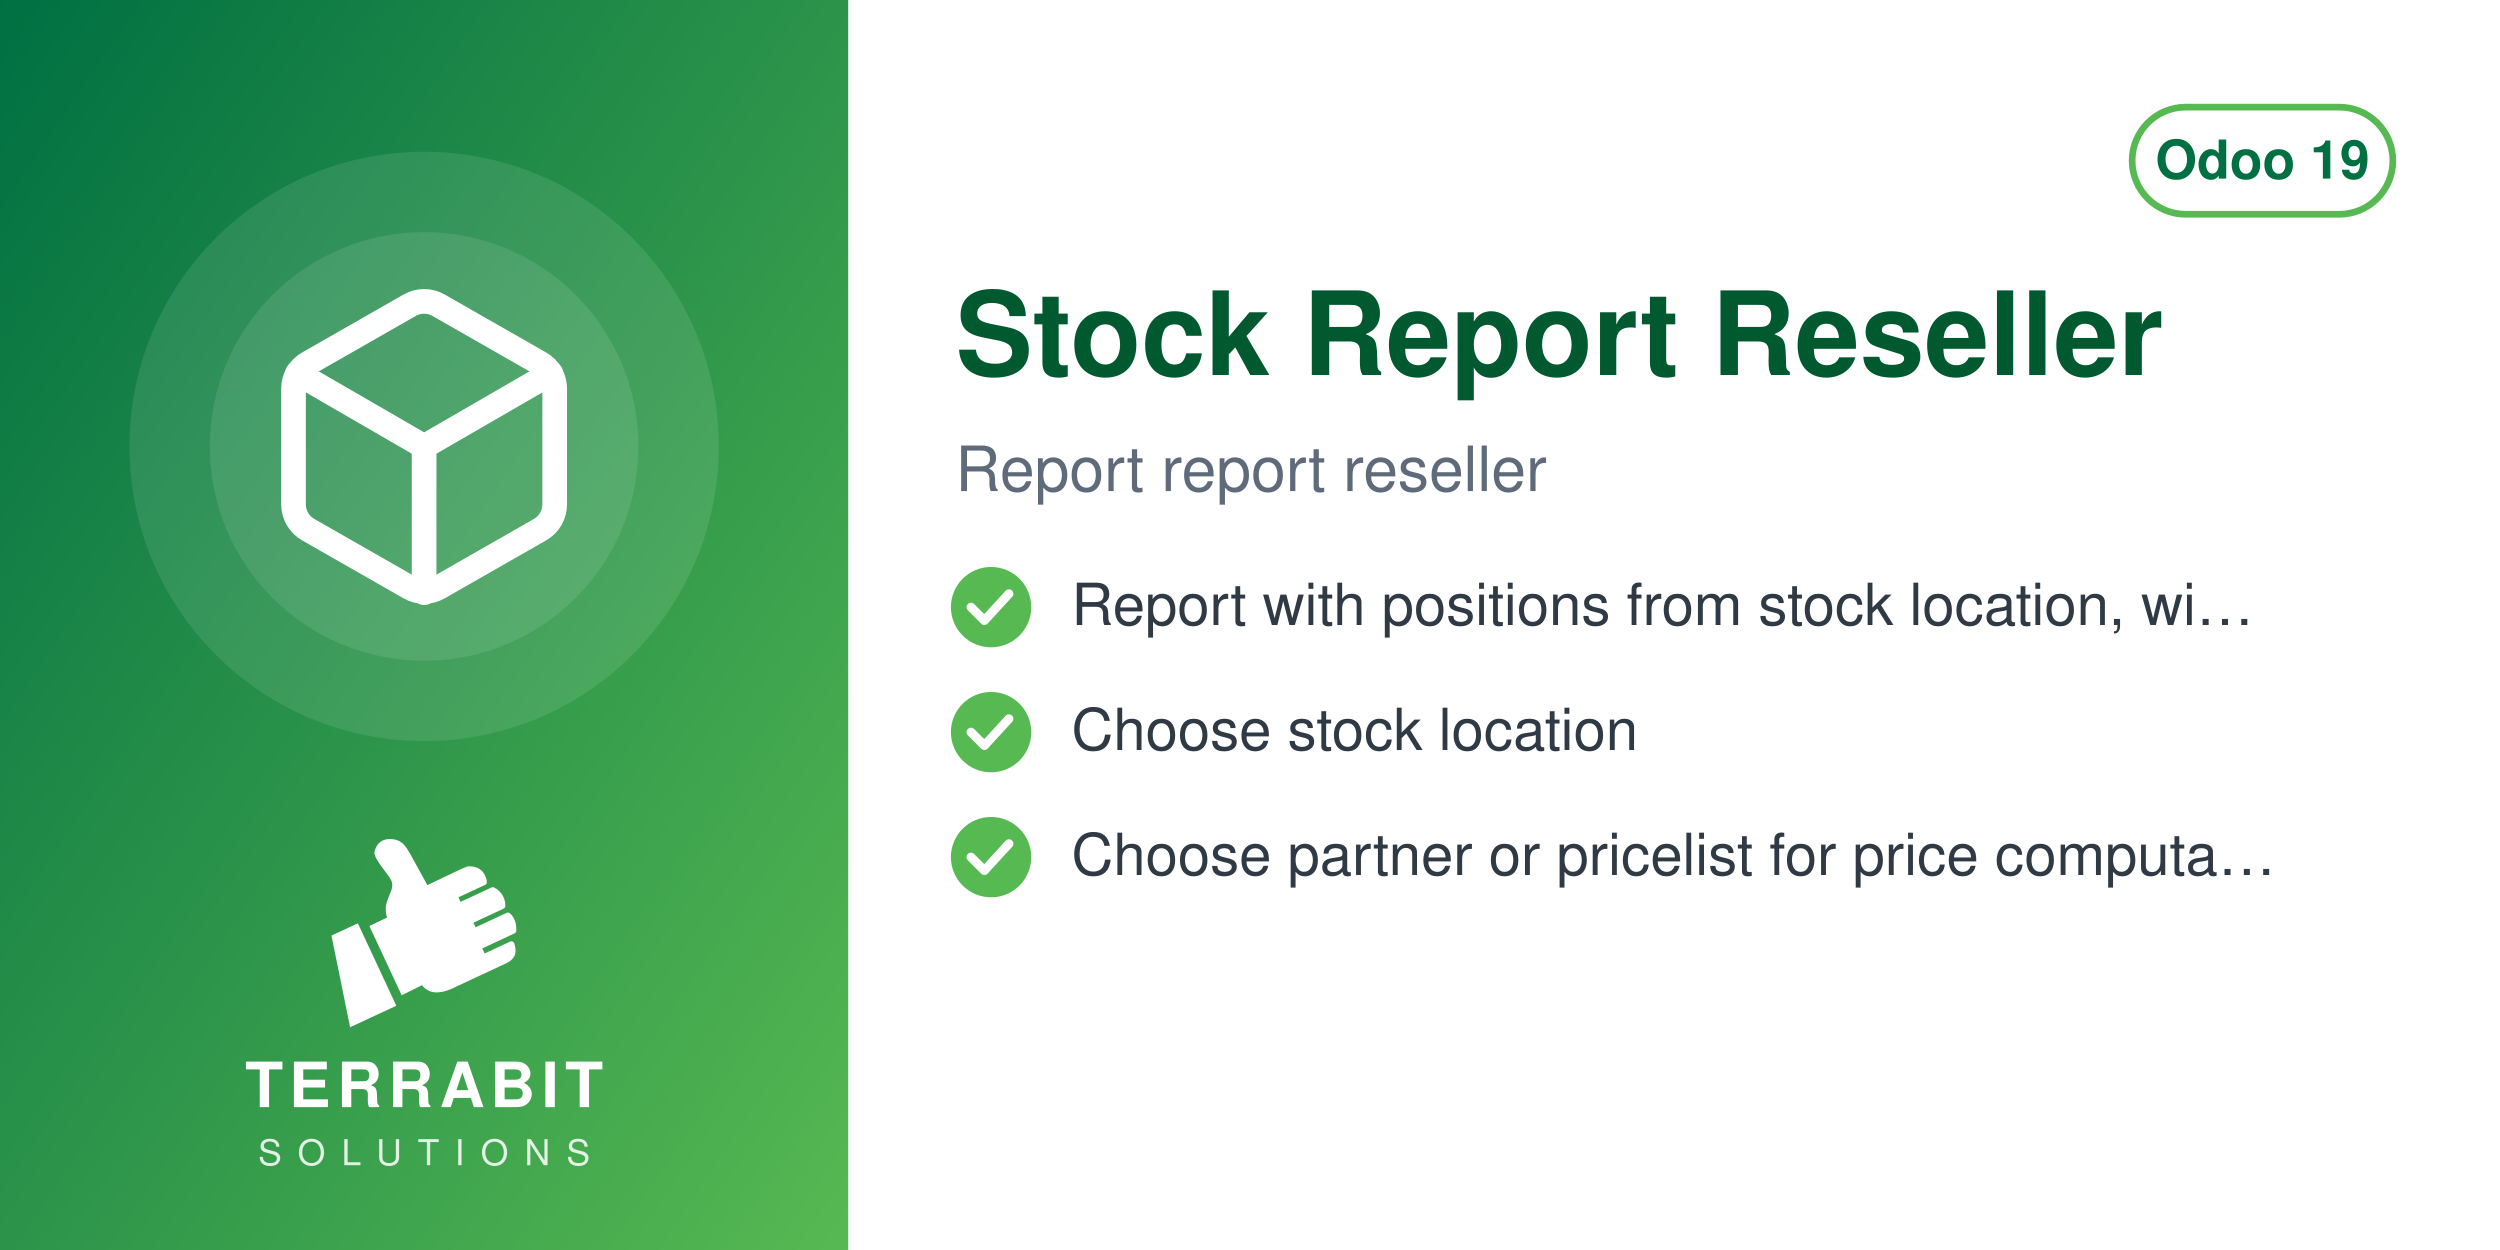
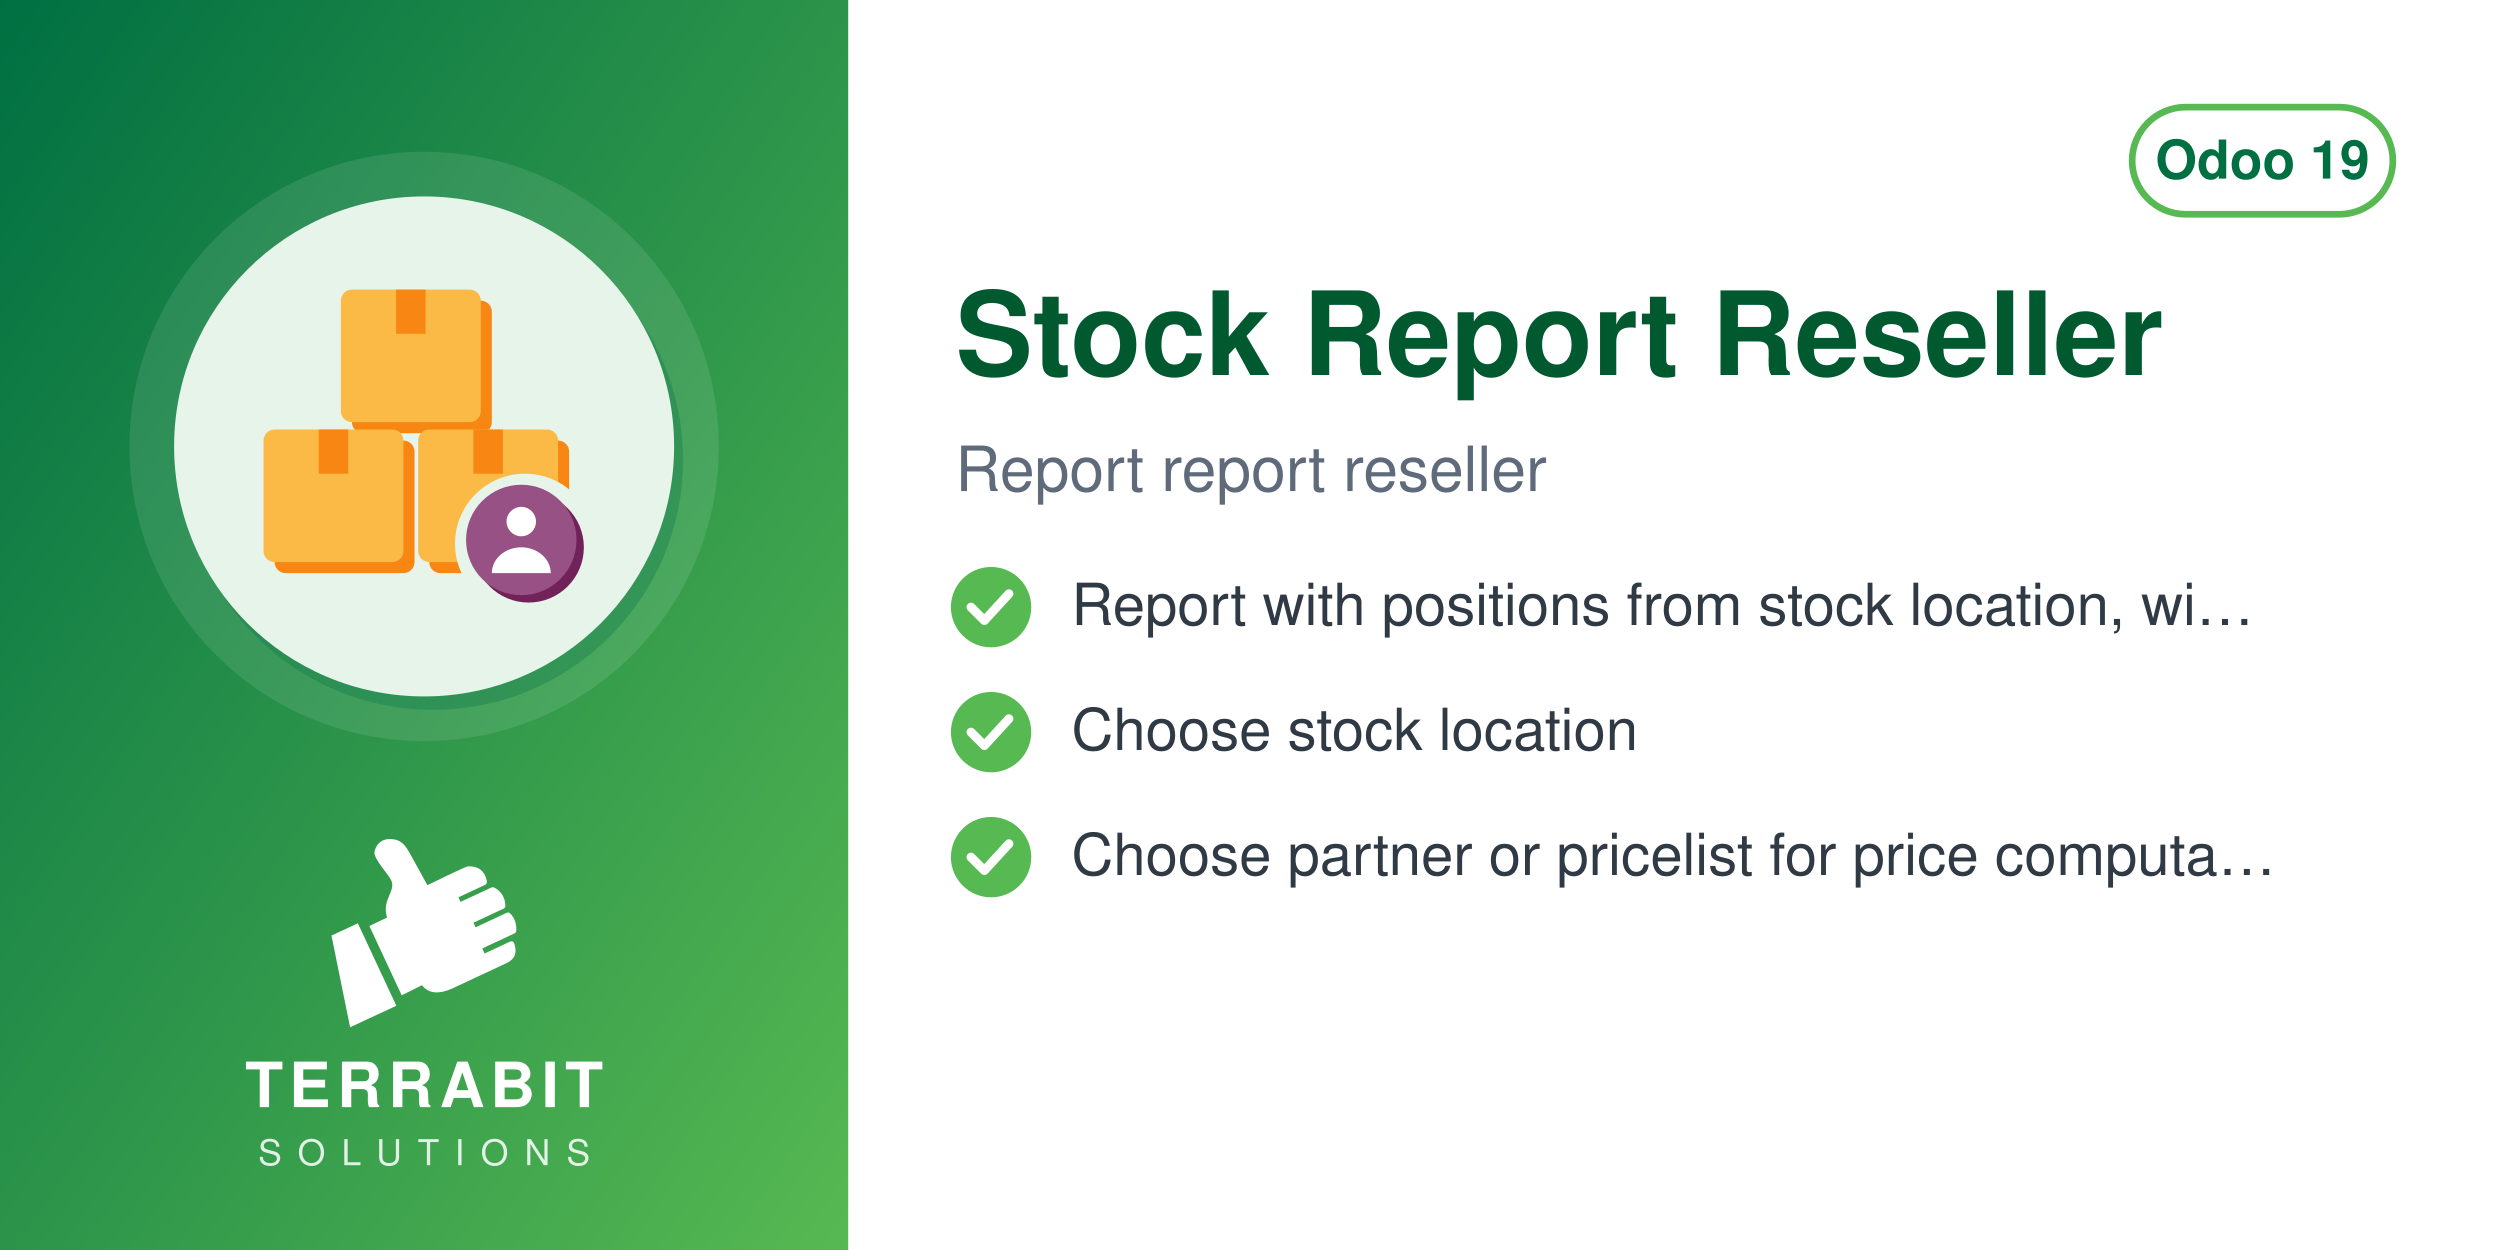
<svg xmlns="http://www.w3.org/2000/svg" width="560" height="280" viewBox="0 0 560 280">
  <defs>
    <linearGradient id="g" x1="0" y1="0" x2="1" y2="1">
      <stop offset="0" stop-color="#006F42" />
      <stop offset="1" stop-color="#57B952" />
    </linearGradient>
  </defs>
  <rect width="560" height="280" fill="#FFFFFF" />
  <rect width="190" height="280" fill="url(#g)" />
  <circle cx="95.0" cy="100" r="66" fill="white" opacity="0.10" />
-   <circle cx="95.0" cy="100" r="48" fill="white" opacity="0.10" />
-   <svg x="56.0" y="61.0" width="78" height="78" viewBox="0 0 24 24">
-     <g fill="none" stroke="white" stroke-width="1.7" stroke-linecap="round" stroke-linejoin="round">
-       <path d="M21 16V8a2 2 0 0 0-1-1.73l-7-4a2 2 0 0 0-2 0l-7 4A2 2 0 0 0 3 8v8a2 2 0 0 0 1 1.73l7 4a2 2 0 0 0 2 0l7-4A2 2 0 0 0 21 16z" />
-       <path d="M3.27 6.96 12 12.01l8.73-5.05M12 22.08V12" />
+   <circle cx="97.0" cy="103" r="56" fill="#006F42" opacity="0.30" />
+   <circle cx="95.0" cy="100" r="56" fill="#E6F4EA" />
+   <svg x="54.0" y="59.0" width="82" height="82" viewBox="0 0 100 100" preserveAspectRatio="xMidYMid meet">
+     <g transform="translate(0.11,-0.88) scale(1.0057)">
+       <defs>
+         <mask id="mi-cut" maskUnits="userSpaceOnUse" x="-20" y="-20" width="140" height="140">
+           <rect x="-20" y="-20" width="140" height="140" fill="#fff" />
+           <circle cx="77" cy="77" r="19" fill="#000" />
+         </mask>
+       </defs>
+       <g mask="url(#mi-cut)">
+         <g transform="translate(3,3)" fill="#F78613">
+           <rect x="6" y="46" width="38" height="36" rx="3" />
+           <rect x="48" y="46" width="38" height="36" rx="3" />
+           <rect x="27" y="8" width="38" height="36" rx="3" />
+         </g>
+         <g fill="#FBB945">
+           <rect x="6" y="46" width="38" height="36" rx="3" />
+           <rect x="48" y="46" width="38" height="36" rx="3" />
+           <rect x="27" y="8" width="38" height="36" rx="3" />
+         </g>
+         <g fill="#F78613">
+           <rect x="21" y="46" width="8" height="12" />
+           <rect x="63" y="46" width="8" height="12" />
+           <rect x="42" y="8" width="8" height="12" />
+         </g>
+       </g>
+       <circle cx="78" cy="78" r="15" fill="#712258" />
+       <circle cx="76" cy="76" r="15" fill="#985184" />
+       <circle cx="76" cy="71" r="4" fill="#FFFFFF" />
+       <path d="M68,85 a8,7 0 0 1 16,0z" fill="#FFFFFF" />
    </g>
  </svg>
  <svg x="72.0" y="186" width="46" height="46" viewBox="4045 2535 3400 3400" preserveAspectRatio="xMidYMid meet">
    <path fill="#FFFFFF" d="M4648.32 4073.59l636.59 1365.17 -765.09 355.96 -308.63 -1517.87 437.13 -203.26zm725.61 1192.32l336.75 -167.88c105.65,140.85 282.69,170.72 576.82,18.8l819.92 -382.33c181.4,-90.13 164.26,-214.57 130.07,-328.43 -4.28,-14.25 -13.68,-24.81 -27.34,-30.7 -13.67,-5.89 -27.61,-5.11 -41.09,1.18l-422.32 196.93 -39.04 -83.72 538.07 -250.91c16.64,-7.76 24.7,-27.69 25.58,-46.04 6.48,-134.33 -44.36,-230.89 -105.84,-285.23 -15.2,-13.44 -35.71,-15.59 -54.12,-7l-513.92 239.64 -35.6 -76.34 506.31 -236.1c17.69,-8.25 22.52,-36.93 21.83,-56.45 -4.1,-117.31 -67.62,-232.74 -187.72,-290.66 -13.94,-6.72 -28.64,-6.36 -42.69,0.19l-511.21 238.38 -35.37 -75.86 448.98 -209.36c20.44,-9.53 25.81,-42.28 21.02,-64.32 -41.02,-189.07 -167.92,-247.8 -318.14,-237.87 -29.39,1.94 -589.86,273.16 -665.95,310.54l-281.84 -513.57c-59.06,-93.13 -112.7,-221.7 -276.47,-245.13 -211.24,-30.22 -291.56,94.38 -316.89,203.13 -25.32,108.75 223.84,365.99 276.05,473.69 85.52,184.27 -161.86,318.11 -68.41,617.99l-292.54 139.94 535.09 1147.51z" />
  </svg>
  <text x="95.0" y="248" text-anchor="middle" font-family="Helvetica,Arial,sans-serif" font-size="14" font-weight="800" letter-spacing="1.4" fill="white">TERRABIT</text>
  <text x="95.0" y="261" text-anchor="middle" font-family="Helvetica,Arial,sans-serif" font-size="8" font-weight="500" letter-spacing="3.6" fill="white" opacity="0.85">SOLUTIONS</text>
  <g>
    <rect x="477.6" y="24" width="58.4" height="24" rx="12" fill="none" stroke="#57B952" stroke-width="1.5" />
    <text x="506.8" y="40" text-anchor="middle" font-family="Helvetica,Arial,sans-serif" font-size="12" font-weight="700" fill="#006F42">Odoo 19</text>
  </g>
  <text x="214" y="84" font-family="Helvetica,Arial,sans-serif" font-size="26" font-weight="700" fill="#00592F">Stock Report Reseller</text>
  <text x="214" y="110" font-family="Helvetica,Arial,sans-serif" font-size="14" fill="#5F6B7A">Report report reseller</text>
  <circle cx="222" cy="136" r="9" fill="#57B952" />
  <path d="M217.5 136 l3 3 l5.5 -6" fill="none" stroke="white" stroke-width="2" stroke-linecap="round" stroke-linejoin="round" />
  <text x="240" y="140" font-family="Helvetica,Arial,sans-serif" font-size="13" fill="#2F3A45">Report with positions from stock location, wi…</text>
  <circle cx="222" cy="164" r="9" fill="#57B952" />
  <path d="M217.5 164 l3 3 l5.5 -6" fill="none" stroke="white" stroke-width="2" stroke-linecap="round" stroke-linejoin="round" />
  <text x="240" y="168" font-family="Helvetica,Arial,sans-serif" font-size="13" fill="#2F3A45">Choose stock location</text>
  <circle cx="222" cy="192" r="9" fill="#57B952" />
  <path d="M217.5 192 l3 3 l5.5 -6" fill="none" stroke="white" stroke-width="2" stroke-linecap="round" stroke-linejoin="round" />
  <text x="240" y="196" font-family="Helvetica,Arial,sans-serif" font-size="13" fill="#2F3A45">Choose partner or pricelist for price computa…</text>
</svg>
